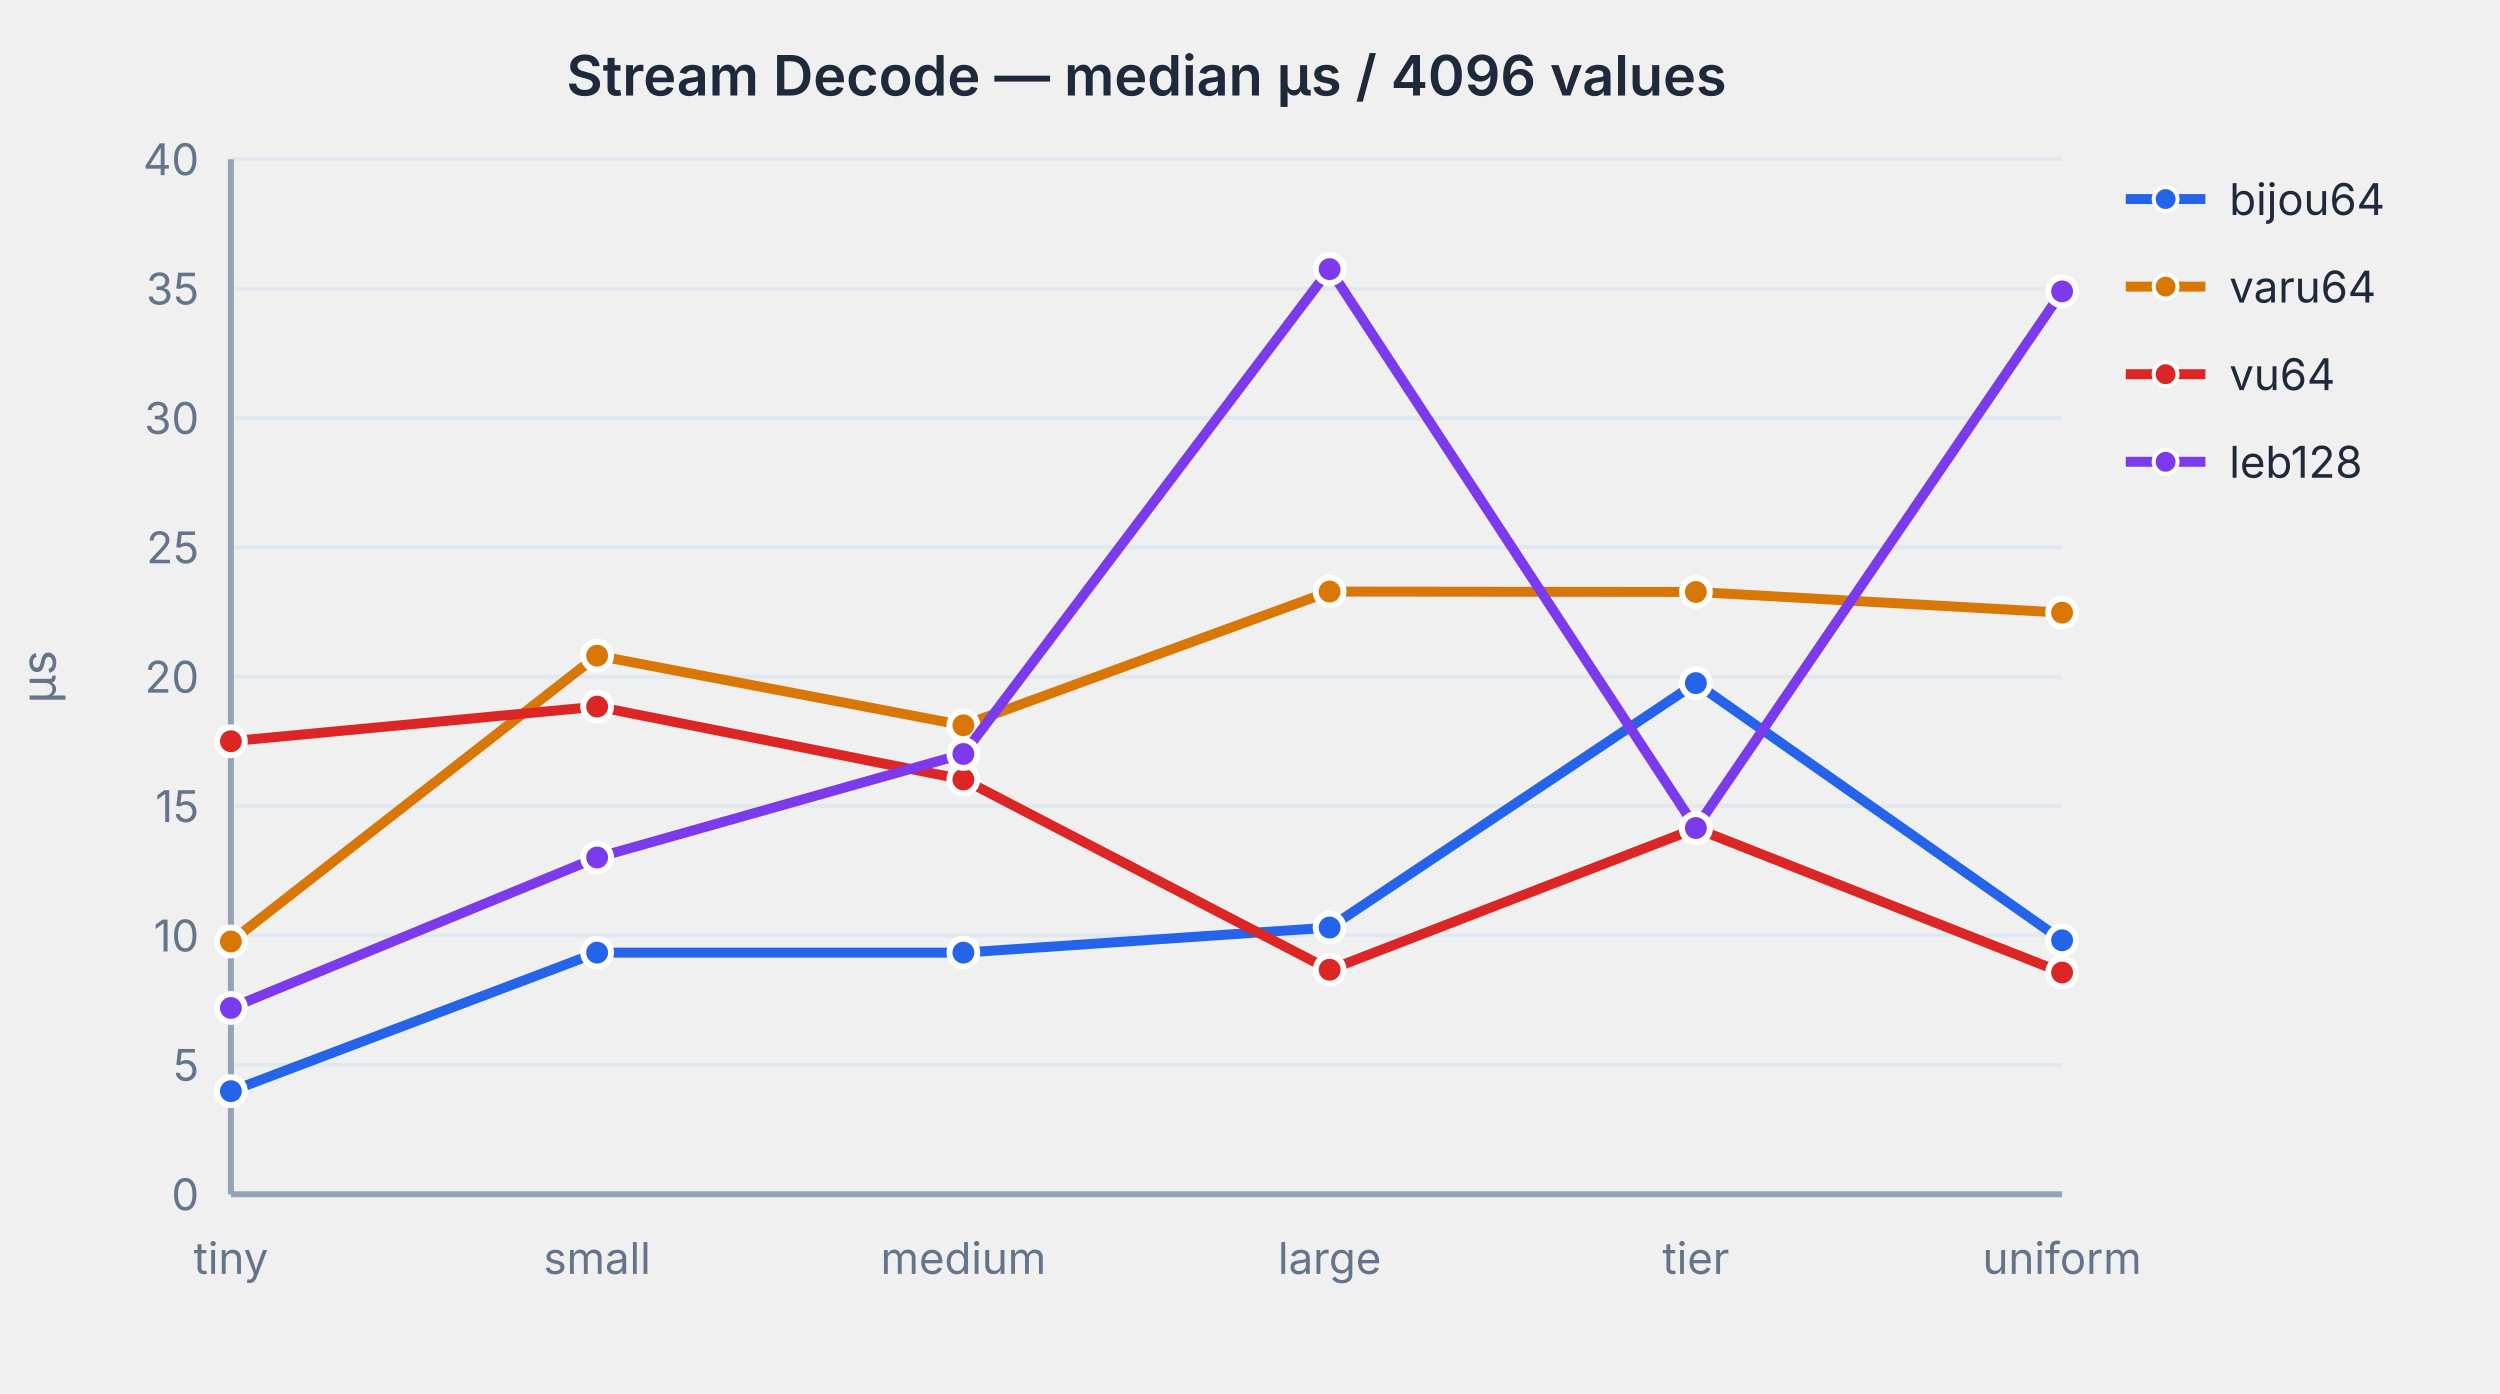
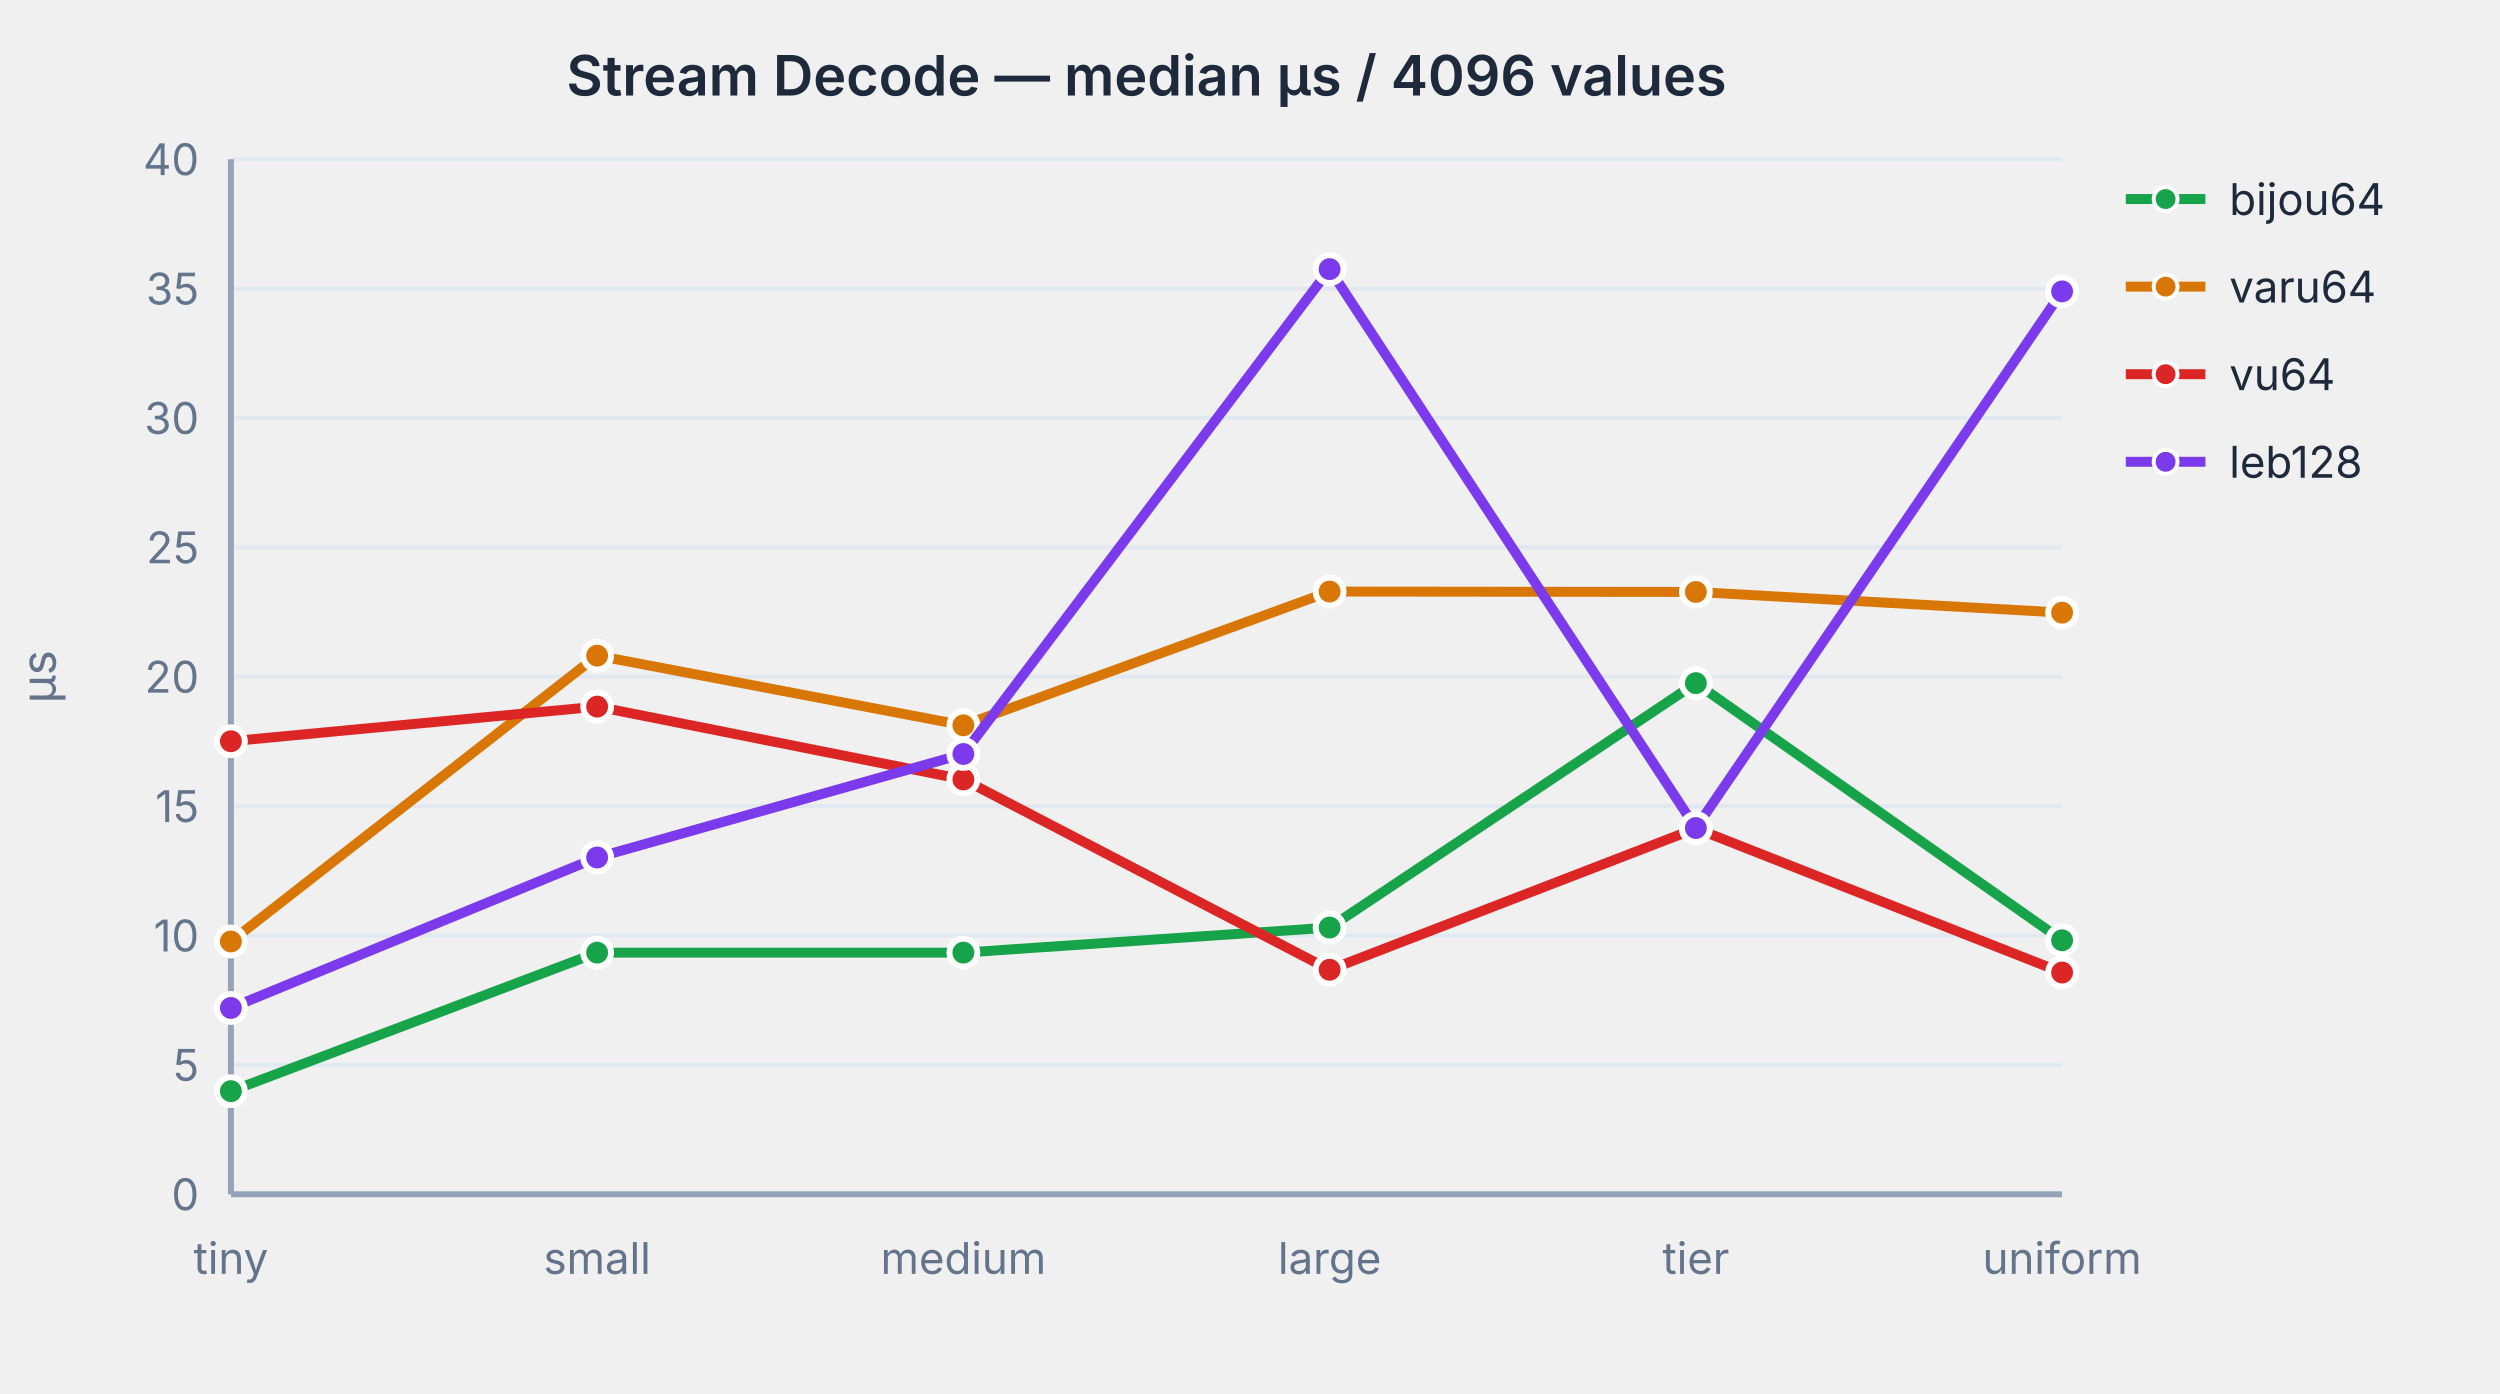
<svg xmlns="http://www.w3.org/2000/svg" viewBox="0 0 628 350" width="628" height="350" style="background:#fff; font-family:'Inter', 'Helvetica Neue', Arial, sans-serif">
  <text x="288.0" y="24" text-anchor="middle" font-size="14" font-weight="600" fill="#1e293b">Stream Decode — median µs / 4096 values</text>
  <line x1="58" y1="300.0" x2="518" y2="300.0" stroke="#e2e8f0" stroke-width="1" />
  <text x="50" y="304.0" text-anchor="end" font-size="11" fill="#64748b">0</text>
  <line x1="58" y1="267.5" x2="518" y2="267.5" stroke="#e2e8f0" stroke-width="1" />
  <text x="50" y="271.5" text-anchor="end" font-size="11" fill="#64748b">5</text>
  <line x1="58" y1="235.0" x2="518" y2="235.0" stroke="#e2e8f0" stroke-width="1" />
  <text x="50" y="239.0" text-anchor="end" font-size="11" fill="#64748b">10</text>
  <line x1="58" y1="202.5" x2="518" y2="202.5" stroke="#e2e8f0" stroke-width="1" />
  <text x="50" y="206.5" text-anchor="end" font-size="11" fill="#64748b">15</text>
  <line x1="58" y1="170.0" x2="518" y2="170.0" stroke="#e2e8f0" stroke-width="1" />
  <text x="50" y="174.0" text-anchor="end" font-size="11" fill="#64748b">20</text>
  <line x1="58" y1="137.5" x2="518" y2="137.5" stroke="#e2e8f0" stroke-width="1" />
  <text x="50" y="141.5" text-anchor="end" font-size="11" fill="#64748b">25</text>
  <line x1="58" y1="105.0" x2="518" y2="105.0" stroke="#e2e8f0" stroke-width="1" />
  <text x="50" y="109.0" text-anchor="end" font-size="11" fill="#64748b">30</text>
  <line x1="58" y1="72.5" x2="518" y2="72.5" stroke="#e2e8f0" stroke-width="1" />
  <text x="50" y="76.5" text-anchor="end" font-size="11" fill="#64748b">35</text>
  <line x1="58" y1="40.0" x2="518" y2="40.0" stroke="#e2e8f0" stroke-width="1" />
  <text x="50" y="44.0" text-anchor="end" font-size="11" fill="#64748b">40</text>
  <text x="58.0" y="320" text-anchor="middle" font-size="11" fill="#64748b">tiny</text>
  <text x="150.0" y="320" text-anchor="middle" font-size="11" fill="#64748b">small</text>
  <text x="242.0" y="320" text-anchor="middle" font-size="11" fill="#64748b">medium</text>
  <text x="334.0" y="320" text-anchor="middle" font-size="11" fill="#64748b">large</text>
  <text x="426.0" y="320" text-anchor="middle" font-size="11" fill="#64748b">tier</text>
  <text x="518.0" y="320" text-anchor="middle" font-size="11" fill="#64748b">uniform</text>
  <text x="14" y="170.0" text-anchor="middle" font-size="12" fill="#64748b" transform="rotate(-90 14 170.0)">µs</text>
  <line x1="58" y1="300" x2="518" y2="300" stroke="#94a3b8" stroke-width="1.5" />
  <line x1="58" y1="40" x2="58" y2="300" stroke="#94a3b8" stroke-width="1.5" />
-   <polyline points="58.0,274.1 150.0,239.3 242.0,239.3 334.0,233.0 426.0,171.6 518.0,236.2" fill="none" stroke="#2563eb" stroke-width="2.5" stroke-linejoin="round" />
-   <circle cx="58.0" cy="274.1" r="3.5" fill="#2563eb" stroke="#fff" stroke-width="1.5" />
-   <circle cx="150.0" cy="239.3" r="3.5" fill="#2563eb" stroke="#fff" stroke-width="1.5" />
-   <circle cx="242.0" cy="239.3" r="3.5" fill="#2563eb" stroke="#fff" stroke-width="1.5" />
-   <circle cx="334.0" cy="233.0" r="3.5" fill="#2563eb" stroke="#fff" stroke-width="1.5" />
-   <circle cx="426.0" cy="171.6" r="3.5" fill="#2563eb" stroke="#fff" stroke-width="1.5" />
-   <circle cx="518.0" cy="236.2" r="3.5" fill="#2563eb" stroke="#fff" stroke-width="1.5" />
+   <polyline points="58.0,274.1 150.0,239.3 242.0,239.3 334.0,233.0 426.0,171.6 518.0,236.2" fill="none" stroke="#16a34a" stroke-width="2.5" stroke-linejoin="round" />
+   <circle cx="58.0" cy="274.1" r="3.5" fill="#16a34a" stroke="#fff" stroke-width="1.5" />
+   <circle cx="150.0" cy="239.3" r="3.5" fill="#16a34a" stroke="#fff" stroke-width="1.5" />
+   <circle cx="242.0" cy="239.3" r="3.5" fill="#16a34a" stroke="#fff" stroke-width="1.5" />
+   <circle cx="334.0" cy="233.0" r="3.5" fill="#16a34a" stroke="#fff" stroke-width="1.5" />
+   <circle cx="426.0" cy="171.6" r="3.5" fill="#16a34a" stroke="#fff" stroke-width="1.5" />
+   <circle cx="518.0" cy="236.2" r="3.5" fill="#16a34a" stroke="#fff" stroke-width="1.5" />
  <polyline points="58.0,236.5 150.0,164.7 242.0,182.2 334.0,148.6 426.0,148.7 518.0,153.9" fill="none" stroke="#d97706" stroke-width="2.5" stroke-linejoin="round" />
  <circle cx="58.0" cy="236.5" r="3.5" fill="#d97706" stroke="#fff" stroke-width="1.5" />
  <circle cx="150.0" cy="164.7" r="3.5" fill="#d97706" stroke="#fff" stroke-width="1.5" />
  <circle cx="242.0" cy="182.2" r="3.5" fill="#d97706" stroke="#fff" stroke-width="1.5" />
  <circle cx="334.0" cy="148.6" r="3.5" fill="#d97706" stroke="#fff" stroke-width="1.5" />
  <circle cx="426.0" cy="148.7" r="3.5" fill="#d97706" stroke="#fff" stroke-width="1.5" />
  <circle cx="518.0" cy="153.9" r="3.5" fill="#d97706" stroke="#fff" stroke-width="1.5" />
  <polyline points="58.0,186.2 150.0,177.5 242.0,195.8 334.0,243.6 426.0,208.1 518.0,244.3" fill="none" stroke="#dc2626" stroke-width="2.5" stroke-linejoin="round" />
  <circle cx="58.0" cy="186.2" r="3.5" fill="#dc2626" stroke="#fff" stroke-width="1.5" />
  <circle cx="150.0" cy="177.5" r="3.5" fill="#dc2626" stroke="#fff" stroke-width="1.5" />
  <circle cx="242.0" cy="195.8" r="3.5" fill="#dc2626" stroke="#fff" stroke-width="1.5" />
  <circle cx="334.0" cy="243.6" r="3.5" fill="#dc2626" stroke="#fff" stroke-width="1.5" />
  <circle cx="426.0" cy="208.1" r="3.5" fill="#dc2626" stroke="#fff" stroke-width="1.5" />
  <circle cx="518.0" cy="244.3" r="3.5" fill="#dc2626" stroke="#fff" stroke-width="1.5" />
  <polyline points="58.0,253.2 150.0,215.4 242.0,189.4 334.0,67.6 426.0,208.0 518.0,73.2" fill="none" stroke="#7c3aed" stroke-width="2.5" stroke-linejoin="round" />
  <circle cx="58.0" cy="253.2" r="3.5" fill="#7c3aed" stroke="#fff" stroke-width="1.5" />
  <circle cx="150.0" cy="215.4" r="3.5" fill="#7c3aed" stroke="#fff" stroke-width="1.5" />
  <circle cx="242.0" cy="189.4" r="3.5" fill="#7c3aed" stroke="#fff" stroke-width="1.5" />
  <circle cx="334.0" cy="67.6" r="3.5" fill="#7c3aed" stroke="#fff" stroke-width="1.5" />
  <circle cx="426.0" cy="208.0" r="3.5" fill="#7c3aed" stroke="#fff" stroke-width="1.5" />
  <circle cx="518.0" cy="73.2" r="3.5" fill="#7c3aed" stroke="#fff" stroke-width="1.5" />
-   <line x1="534" y1="50" x2="554" y2="50" stroke="#2563eb" stroke-width="2.5" />
-   <circle cx="544" cy="50" r="3" fill="#2563eb" stroke="#fff" stroke-width="1" />
+   <line x1="534" y1="50" x2="554" y2="50" stroke="#16a34a" stroke-width="2.5" />
+   <circle cx="544" cy="50" r="3" fill="#16a34a" stroke="#fff" stroke-width="1" />
  <text x="560" y="54" font-size="11" fill="#1e293b">bijou64</text>
  <line x1="534" y1="72" x2="554" y2="72" stroke="#d97706" stroke-width="2.5" />
  <circle cx="544" cy="72" r="3" fill="#d97706" stroke="#fff" stroke-width="1" />
  <text x="560" y="76" font-size="11" fill="#1e293b">varu64</text>
  <line x1="534" y1="94" x2="554" y2="94" stroke="#dc2626" stroke-width="2.5" />
  <circle cx="544" cy="94" r="3" fill="#dc2626" stroke="#fff" stroke-width="1" />
  <text x="560" y="98" font-size="11" fill="#1e293b">vu64</text>
  <line x1="534" y1="116" x2="554" y2="116" stroke="#7c3aed" stroke-width="2.5" />
  <circle cx="544" cy="116" r="3" fill="#7c3aed" stroke="#fff" stroke-width="1" />
  <text x="560" y="120" font-size="11" fill="#1e293b">leb128</text>
</svg>
